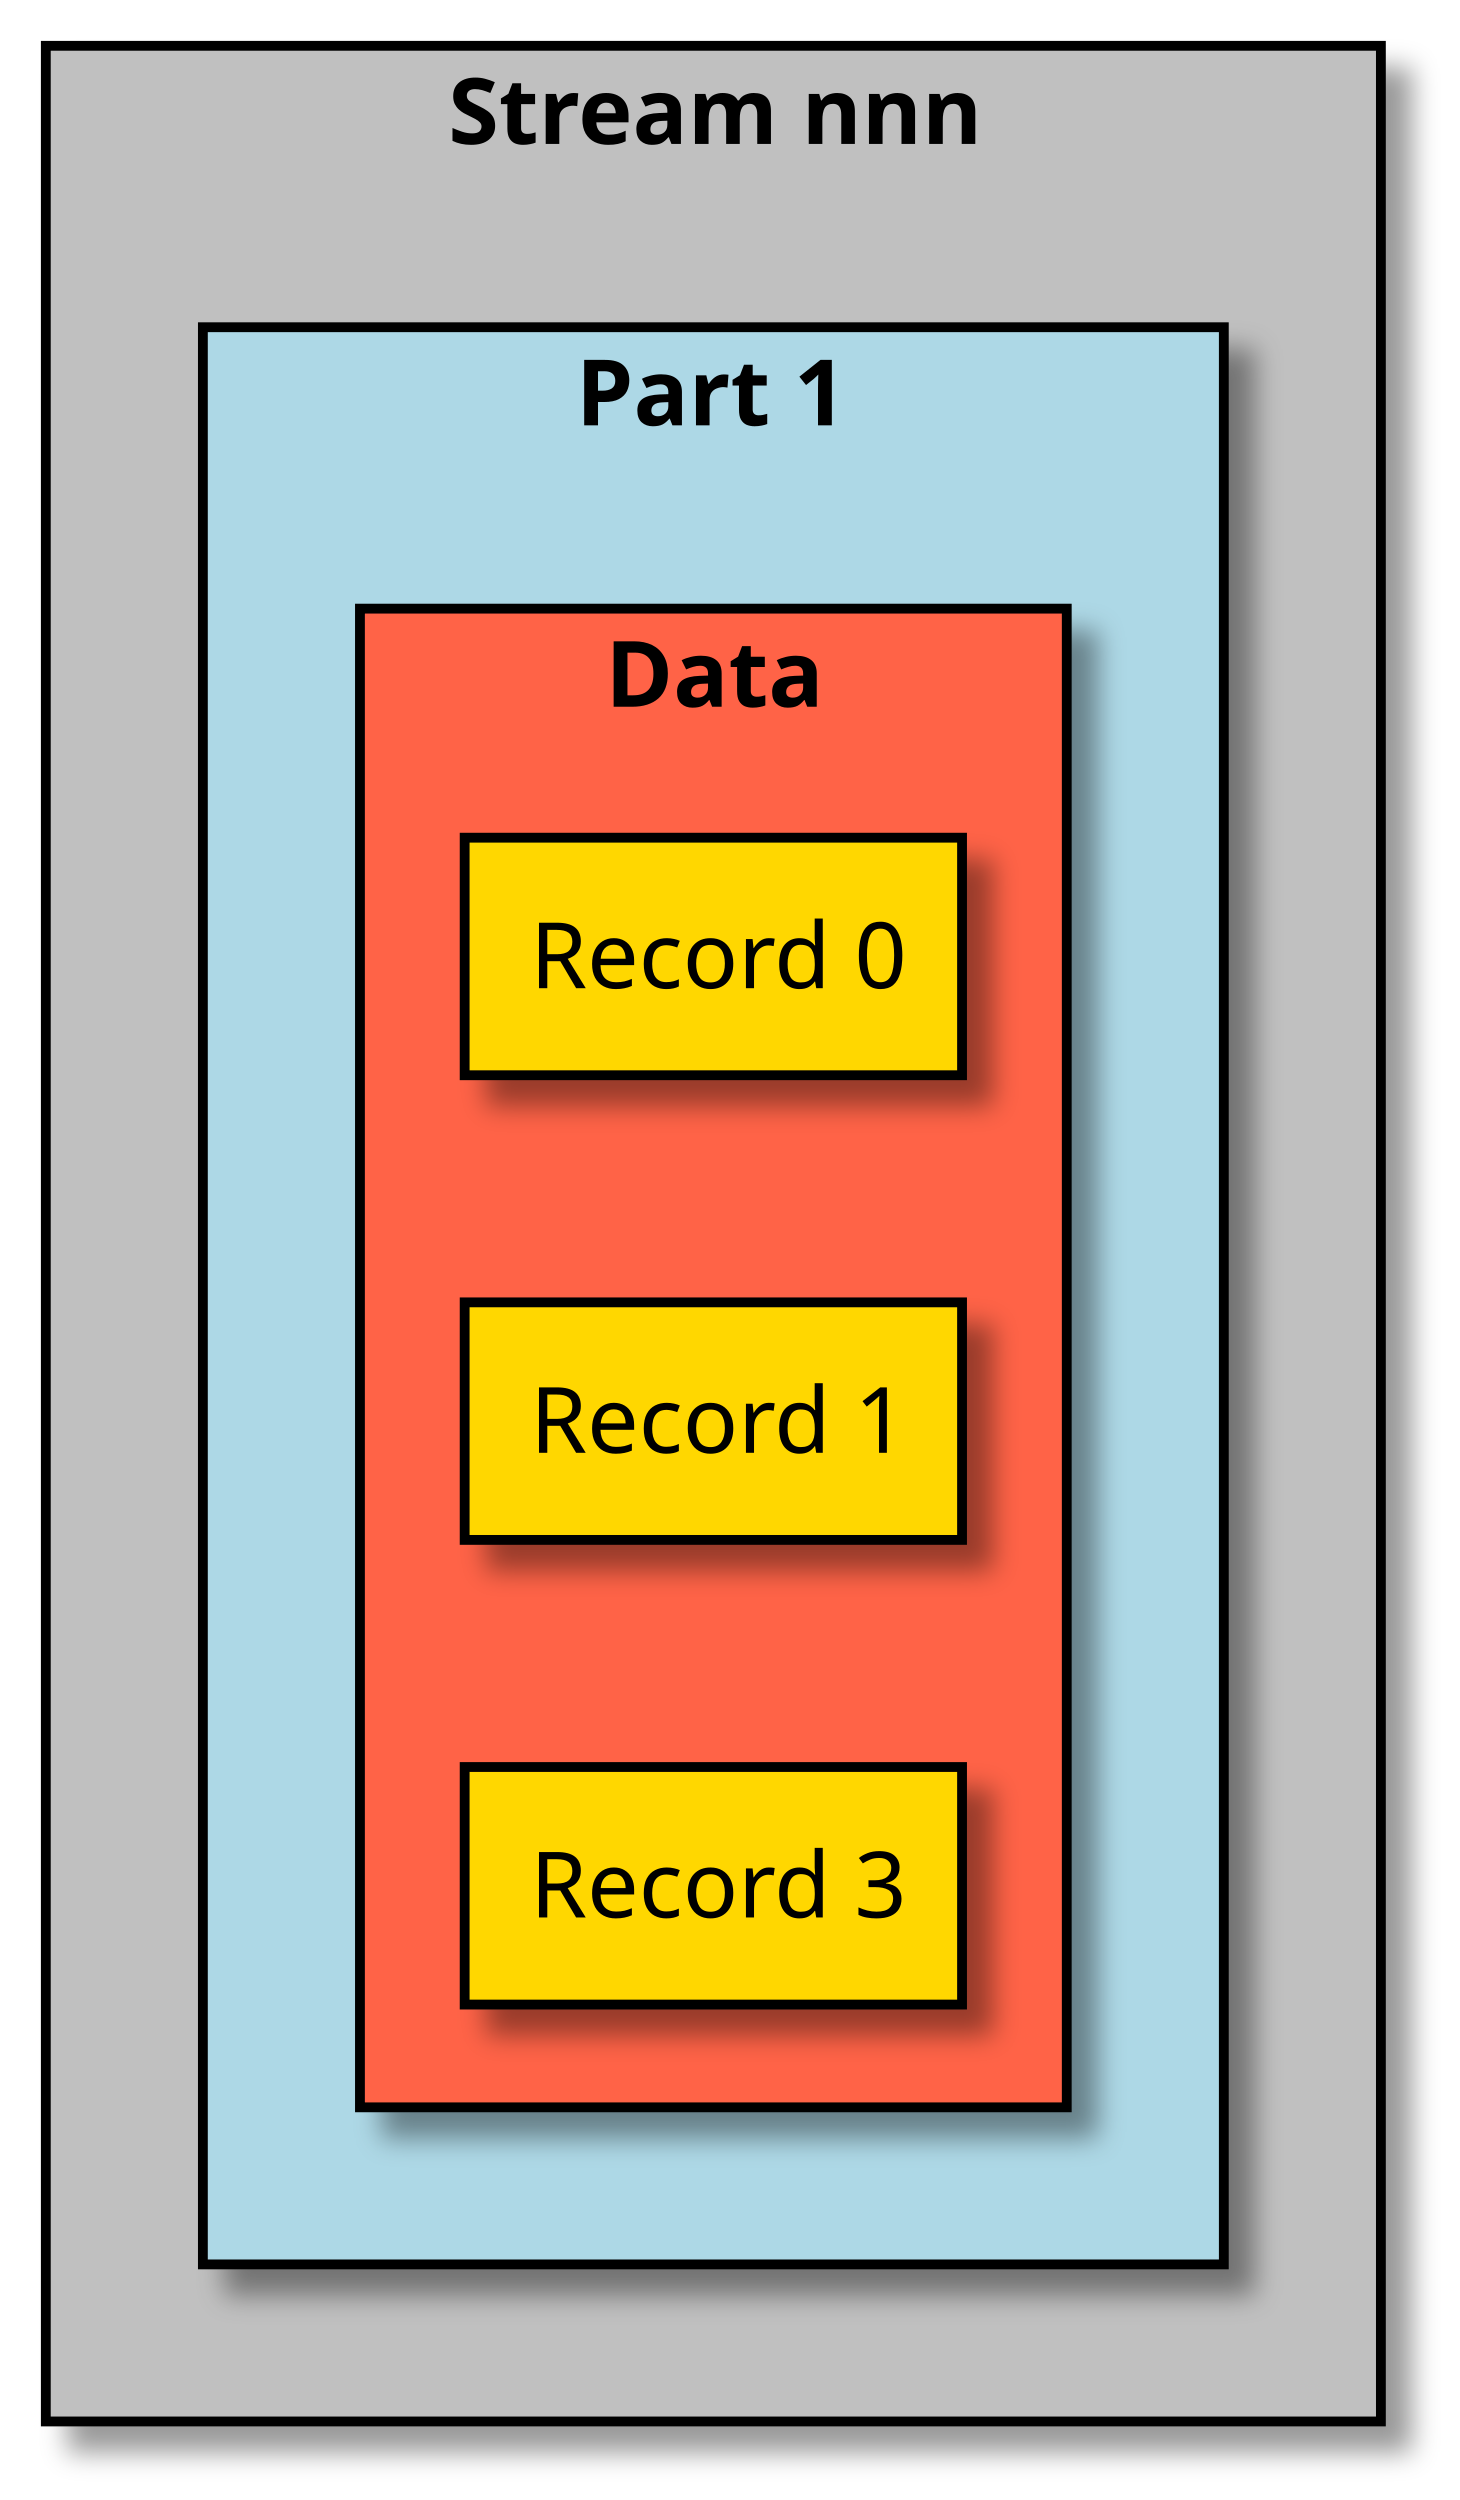
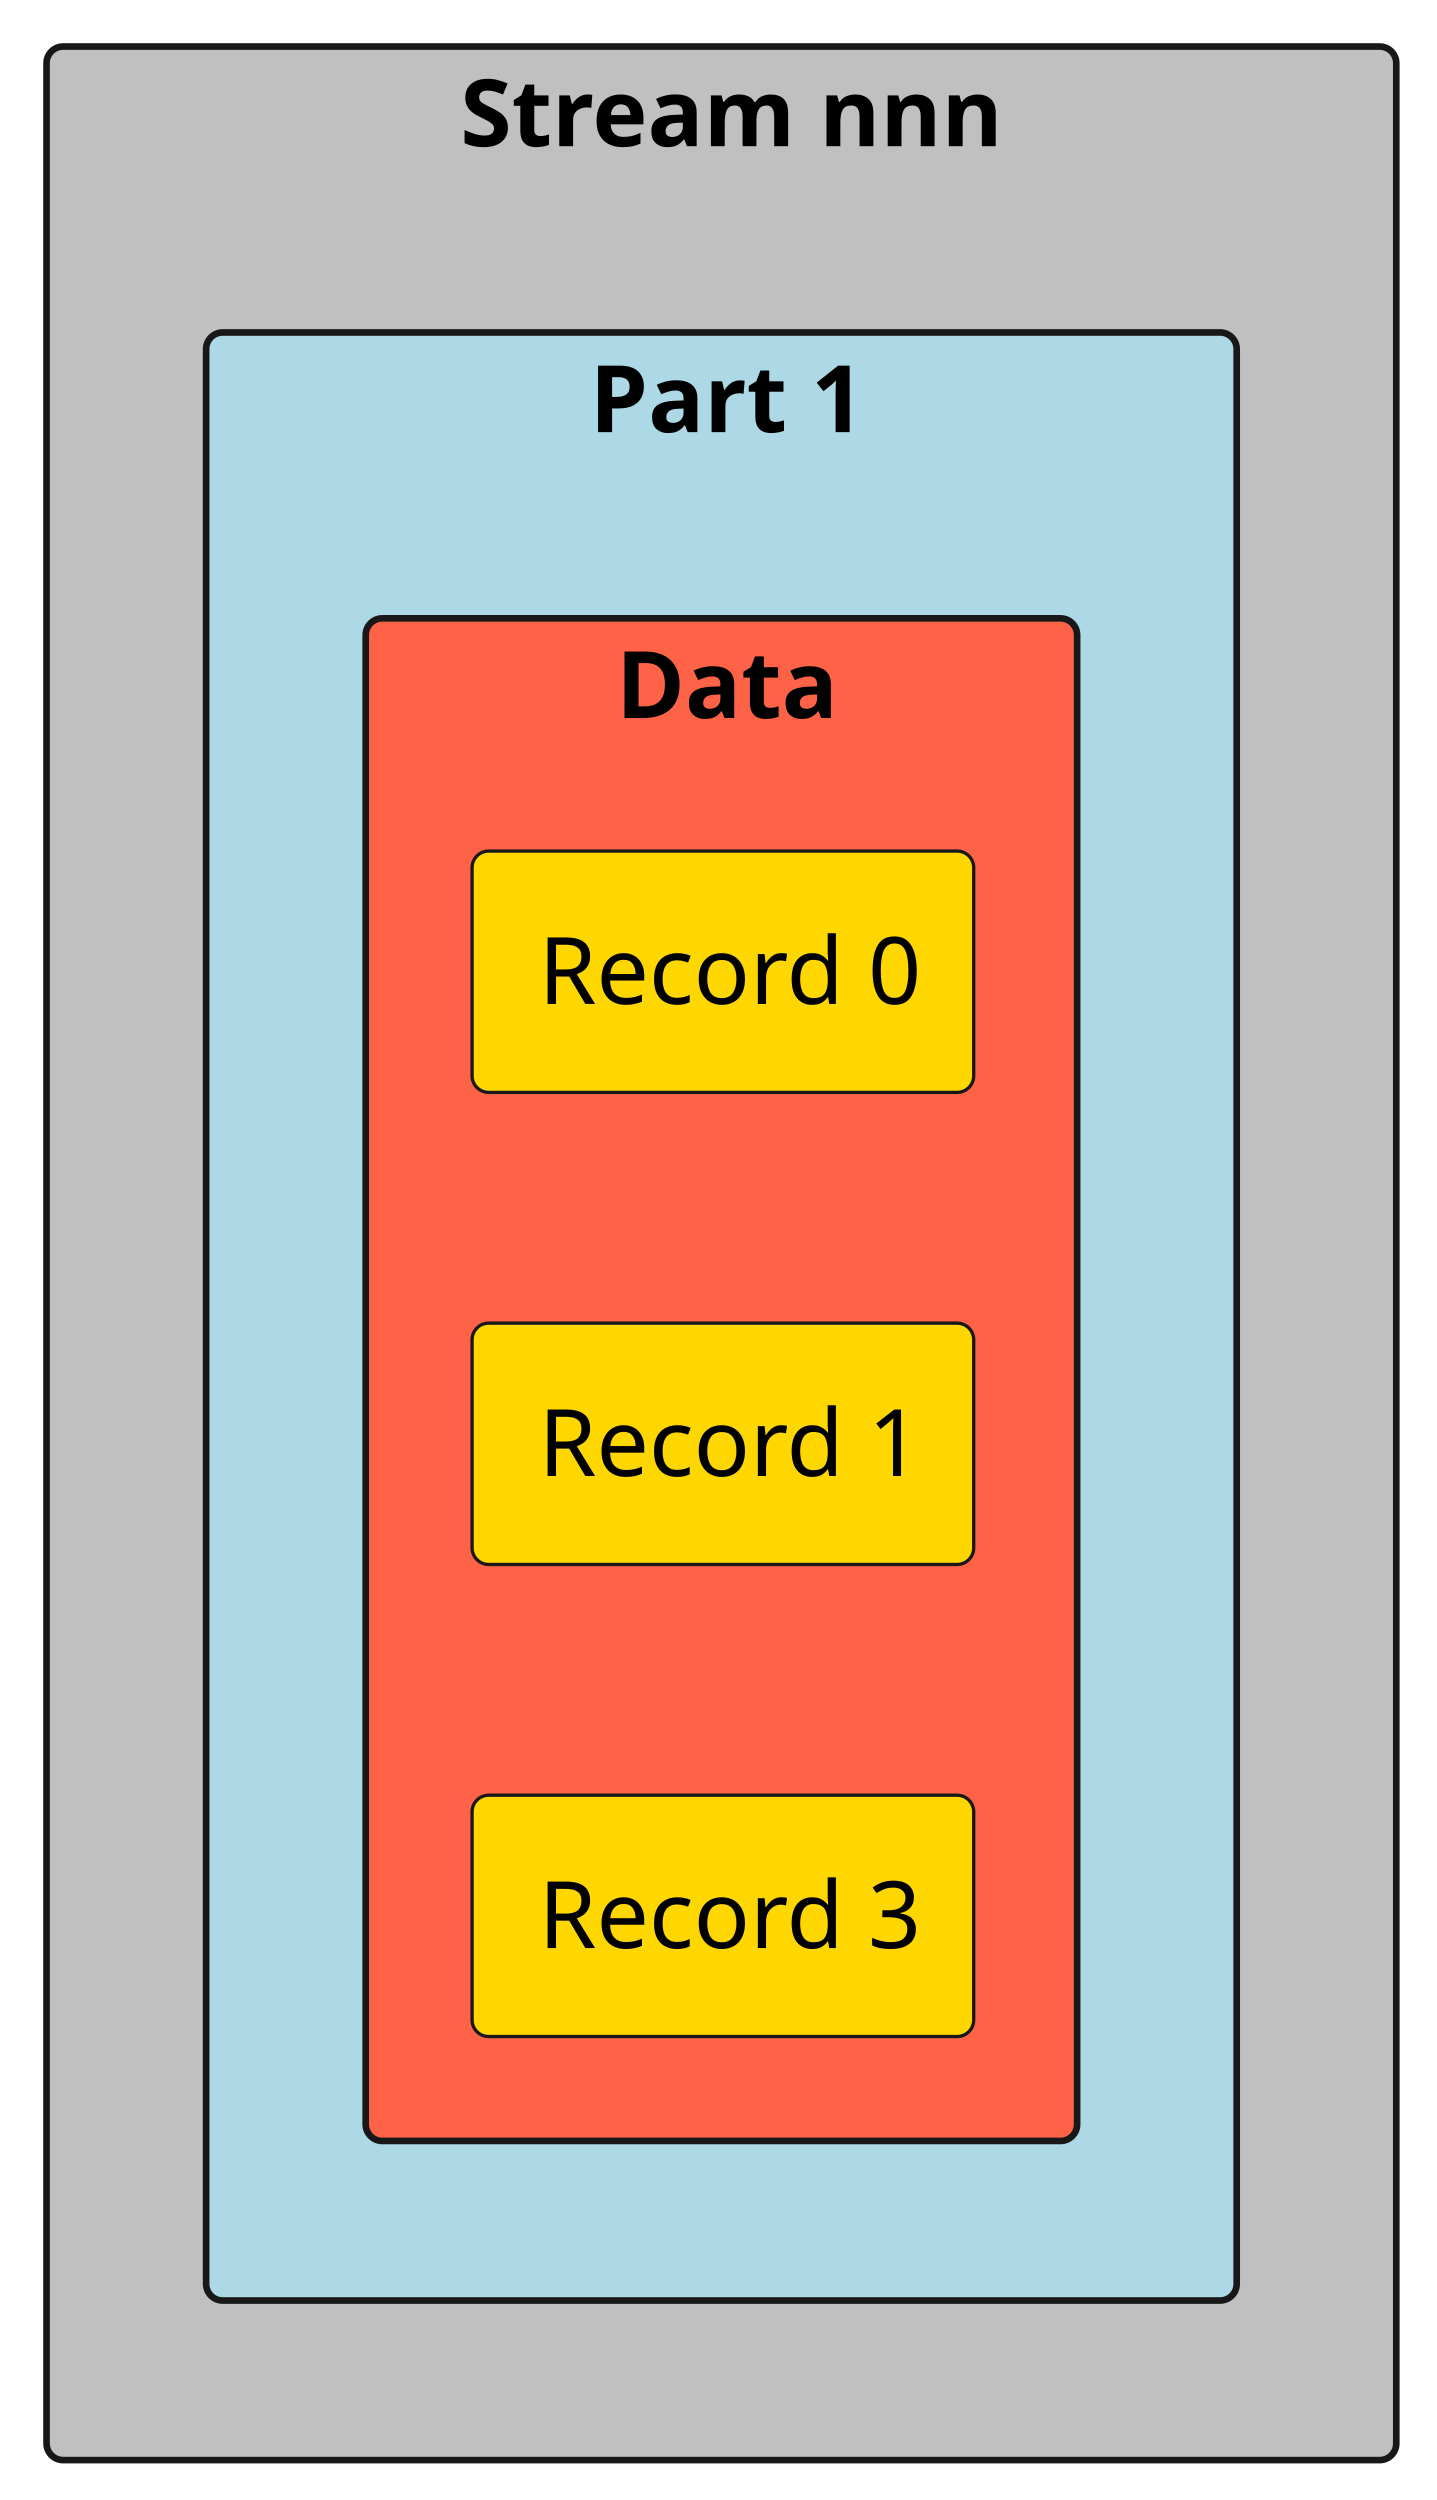
- <svg xmlns="http://www.w3.org/2000/svg" contentScriptType="application/ecmascript" contentStyleType="text/css" height="382px" preserveAspectRatio="none" style="width:223px;height:382px;" version="1.1" viewBox="0 0 223 382" width="223px" zoomAndPan="magnify">
-   <defs>
-     <filter height="300%" id="f1fizelbuslawm" width="300%" x="-1" y="-1">
-       <feGaussianBlur result="blurOut" stdDeviation="2.0" />
-       <feColorMatrix in="blurOut" result="blurOut2" type="matrix" values="0 0 0 0 0 0 0 0 0 0 0 0 0 0 0 0 0 0 .4 0" />
-       <feOffset dx="4.0" dy="4.0" in="blurOut2" result="blurOut3" />
-       <feBlend in="SourceGraphic" in2="blurOut3" mode="normal" />
-     </filter>
-   </defs>
+ <svg xmlns="http://www.w3.org/2000/svg" contentStyleType="text/css" data-diagram-type="CLASS" height="376px" preserveAspectRatio="none" style="width:216px;height:376px;background:#FFFFFF;" version="1.1" viewBox="0 0 216 376" width="216px" zoomAndPan="magnify">
+   <defs />
  <g>
-     <rect fill="#C0C0C0" filter="url(#f1fizelbuslawm)" height="363" style="stroke:#000000;stroke-width:1.5;" width="204" x="7" y="7" />
-     <text fill="#000000" font-family="sans-serif" font-size="14" font-weight="bold" lengthAdjust="spacing" textLength="81" x="68.5" y="21.995">Stream nnn</text>
-     <rect fill="#ADD8E6" filter="url(#f1fizelbuslawm)" height="296" style="stroke:#000000;stroke-width:1.5;" width="156" x="31" y="50" />
-     <text fill="#000000" font-family="sans-serif" font-size="14" font-weight="bold" lengthAdjust="spacing" textLength="42" x="88" y="64.995">Part 1</text>
-     <rect fill="#FF6347" filter="url(#f1fizelbuslawm)" height="229" style="stroke:#000000;stroke-width:1.5;" width="108" x="55" y="93" />
-     <text fill="#000000" font-family="sans-serif" font-size="14" font-weight="bold" lengthAdjust="spacing" textLength="33" x="92.5" y="107.995">Data</text>
-     <rect fill="#FFD700" filter="url(#f1fizelbuslawm)" height="36.297" style="stroke:#000000;stroke-width:1.5;" width="76" x="71" y="128" />
-     <text fill="#000000" font-family="sans-serif" font-size="14" lengthAdjust="spacing" textLength="56" x="81" y="150.995">Record 0</text>
-     <rect fill="#FFD700" filter="url(#f1fizelbuslawm)" height="36.297" style="stroke:#000000;stroke-width:1.5;" width="76" x="71" y="199" />
-     <text fill="#000000" font-family="sans-serif" font-size="14" lengthAdjust="spacing" textLength="56" x="81" y="221.995">Record 1</text>
-     <rect fill="#FFD700" filter="url(#f1fizelbuslawm)" height="36.297" style="stroke:#000000;stroke-width:1.5;" width="76" x="71" y="270" />
-     <text fill="#000000" font-family="sans-serif" font-size="14" lengthAdjust="spacing" textLength="56" x="81" y="292.995">Record 3</text>
+     <g class="cluster" data-qualified-name="Stream nnn" data-source-line="3" id="ent0002">
+       <rect fill="#C0C0C0" height="363" rx="2.5" ry="2.5" style="stroke:#181818;stroke-width:1;" width="203" x="7" y="7" />
+       <text fill="#000000" font-family="sans-serif" font-size="14" font-weight="bold" lengthAdjust="spacing" textLength="78.538" x="69.231" y="21.995">Stream nnn</text>
+     </g>
+     <g class="cluster" data-qualified-name="Stream nnn.Part 1" data-source-line="4" id="ent0003">
+       <rect fill="#ADD8E6" height="296" rx="2.5" ry="2.5" style="stroke:#181818;stroke-width:1;" width="155" x="31" y="50" />
+       <text fill="#000000" font-family="sans-serif" font-size="14" font-weight="bold" lengthAdjust="spacing" textLength="39.635" x="88.683" y="64.995">Part 1</text>
+     </g>
+     <g class="cluster" data-qualified-name="Stream nnn.Part 1.Data" data-source-line="5" id="ent0004">
+       <rect fill="#FF6347" height="229" rx="2.5" ry="2.5" style="stroke:#181818;stroke-width:1;" width="107" x="55" y="93" />
+       <text fill="#000000" font-family="sans-serif" font-size="14" font-weight="bold" lengthAdjust="spacing" textLength="31.678" x="92.661" y="107.995">Data</text>
+     </g>
+     <g class="entity" data-qualified-name="Stream nnn.Part 1.Data.Record 0" data-source-line="6" id="ent0005">
+       <rect fill="#FFD700" height="36.297" rx="2.5" ry="2.5" style="stroke:#181818;stroke-width:0.5;" width="75.446" x="71" y="128" />
+       <text fill="#000000" font-family="sans-serif" font-size="14" lengthAdjust="spacing" textLength="55.446" x="81" y="150.995">Record 0</text>
+     </g>
+     <g class="entity" data-qualified-name="Stream nnn.Part 1.Data.Record 1" data-source-line="8" id="ent0006">
+       <rect fill="#FFD700" height="36.297" rx="2.5" ry="2.5" style="stroke:#181818;stroke-width:0.5;" width="75.446" x="71" y="199" />
+       <text fill="#000000" font-family="sans-serif" font-size="14" lengthAdjust="spacing" textLength="55.446" x="81" y="221.995">Record 1</text>
+     </g>
+     <g class="entity" data-qualified-name="Stream nnn.Part 1.Data.Record 3" data-source-line="10" id="ent0007">
+       <rect fill="#FFD700" height="36.297" rx="2.5" ry="2.5" style="stroke:#181818;stroke-width:0.5;" width="75.446" x="71" y="270" />
+       <text fill="#000000" font-family="sans-serif" font-size="14" lengthAdjust="spacing" textLength="55.446" x="81" y="292.995">Record 3</text>
+     </g>
  </g>
</svg>
